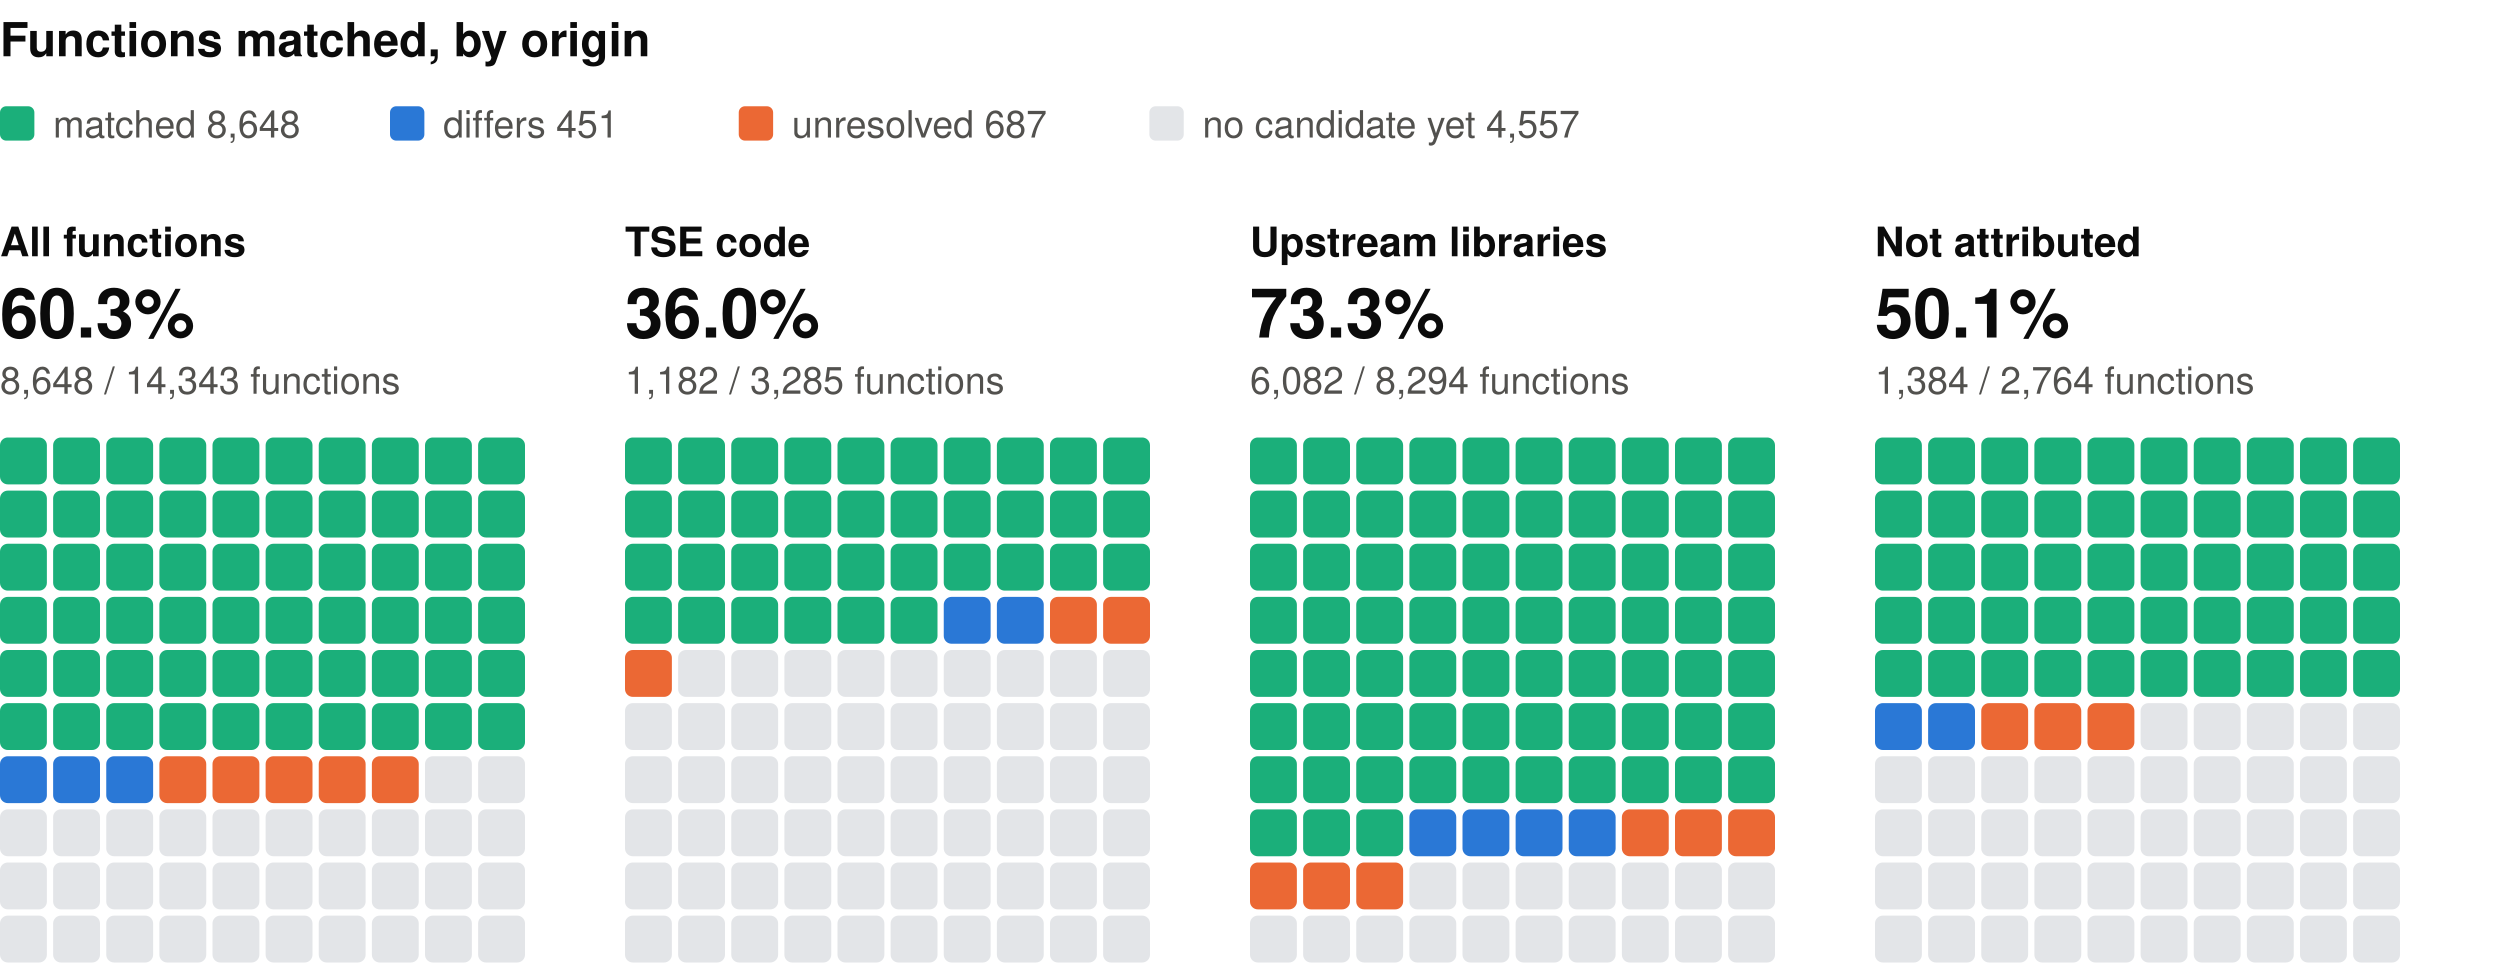
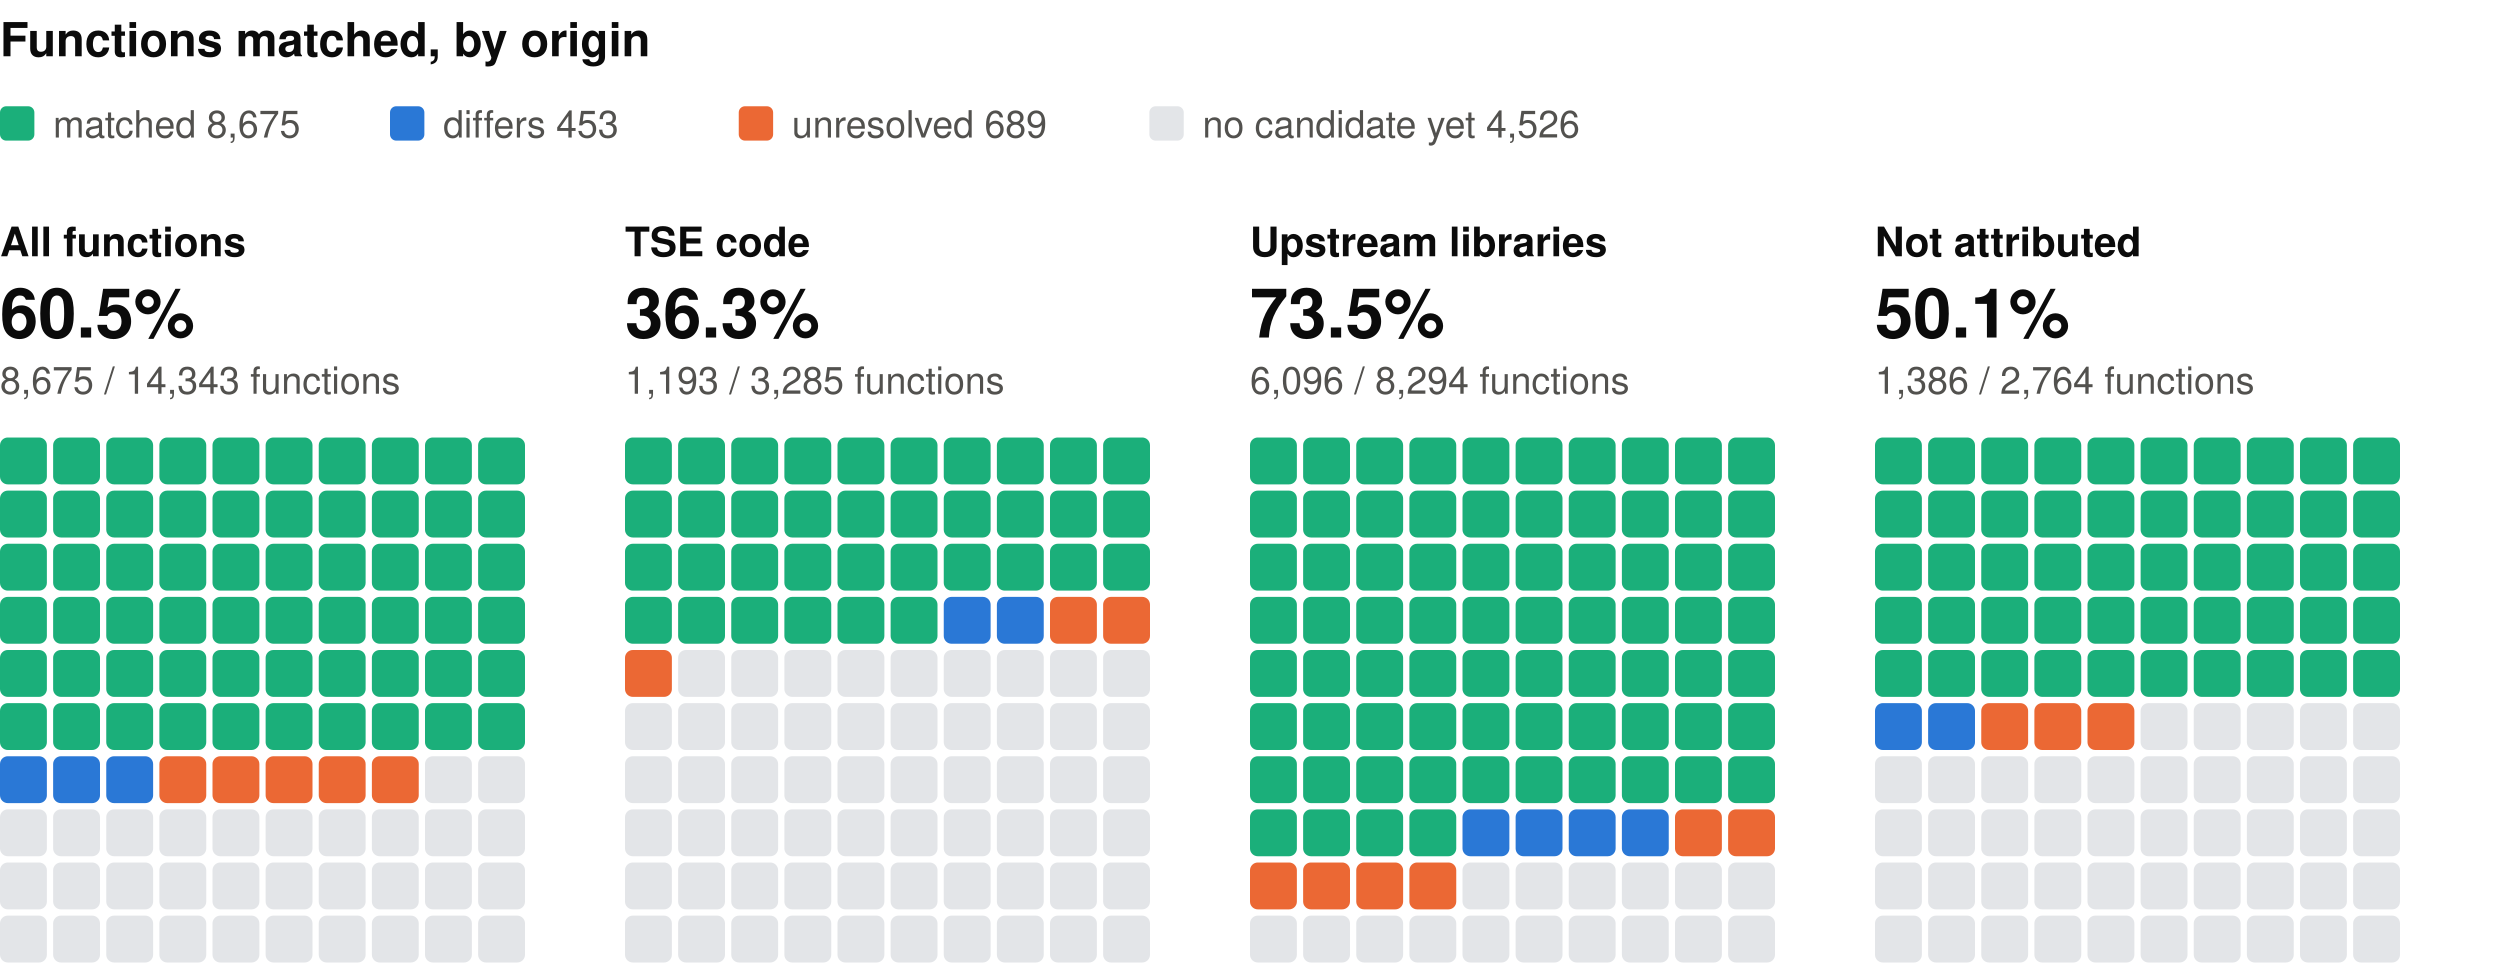
<svg xmlns="http://www.w3.org/2000/svg" width="800" height="310" viewBox="0 0 800 310" role="img" aria-label="Functions matched, by origin: one square per percent, coloured by verdict" font-family="system-ui, -apple-system, 'Segoe UI', Helvetica, Arial, sans-serif">
  <text x="0" y="18" font-size="15" fill="#0b0b0b" font-weight="600">Functions matched, by origin</text>
  <rect x="0" y="34" width="11" height="11" rx="2" fill="#1baf7a" />
-   <text x="17" y="44" font-size="12" fill="#52514e">matched 8,648</text>
+   <text x="17" y="44" font-size="12" fill="#52514e">matched 8,675</text>
  <rect x="124.8" y="34" width="11" height="11" rx="2" fill="#2a78d6" />
-   <text x="141.8" y="44" font-size="12" fill="#52514e">differs 451</text>
+   <text x="141.8" y="44" font-size="12" fill="#52514e">differs 453</text>
  <rect x="236.4" y="34" width="11" height="11" rx="2" fill="#eb6834" />
-   <text x="253.4" y="44" font-size="12" fill="#52514e">unresolved 687</text>
+   <text x="253.4" y="44" font-size="12" fill="#52514e">unresolved 689</text>
  <rect x="367.8" y="34" width="11" height="11" rx="2" fill="#e3e5e8" />
-   <text x="384.8" y="44" font-size="12" fill="#52514e">no candidate yet 4,557</text>
+   <text x="384.8" y="44" font-size="12" fill="#52514e">no candidate yet 4,526</text>
  <text x="0" y="82" font-size="13" fill="#0b0b0b" font-weight="600">All functions</text>
-   <text x="0" y="108" font-size="22" fill="#0b0b0b" font-weight="600">60.3%</text>
-   <text x="0" y="126" font-size="12" fill="#52514e">8,648 / 14,343 functions</text>
+   <text x="0" y="108" font-size="22" fill="#0b0b0b" font-weight="600">60.5%</text>
+   <text x="0" y="126" font-size="12" fill="#52514e">8,675 / 14,343 functions</text>
  <rect x="0" y="140" width="15" height="15" rx="2.5" fill="#1baf7a" />
  <rect x="17" y="140" width="15" height="15" rx="2.5" fill="#1baf7a" />
  <rect x="34" y="140" width="15" height="15" rx="2.5" fill="#1baf7a" />
  <rect x="51" y="140" width="15" height="15" rx="2.5" fill="#1baf7a" />
  <rect x="68" y="140" width="15" height="15" rx="2.5" fill="#1baf7a" />
  <rect x="85" y="140" width="15" height="15" rx="2.5" fill="#1baf7a" />
  <rect x="102" y="140" width="15" height="15" rx="2.5" fill="#1baf7a" />
  <rect x="119" y="140" width="15" height="15" rx="2.5" fill="#1baf7a" />
  <rect x="136" y="140" width="15" height="15" rx="2.5" fill="#1baf7a" />
  <rect x="153" y="140" width="15" height="15" rx="2.5" fill="#1baf7a" />
  <rect x="0" y="157" width="15" height="15" rx="2.5" fill="#1baf7a" />
  <rect x="17" y="157" width="15" height="15" rx="2.5" fill="#1baf7a" />
  <rect x="34" y="157" width="15" height="15" rx="2.5" fill="#1baf7a" />
  <rect x="51" y="157" width="15" height="15" rx="2.5" fill="#1baf7a" />
  <rect x="68" y="157" width="15" height="15" rx="2.5" fill="#1baf7a" />
  <rect x="85" y="157" width="15" height="15" rx="2.5" fill="#1baf7a" />
  <rect x="102" y="157" width="15" height="15" rx="2.5" fill="#1baf7a" />
  <rect x="119" y="157" width="15" height="15" rx="2.5" fill="#1baf7a" />
  <rect x="136" y="157" width="15" height="15" rx="2.5" fill="#1baf7a" />
  <rect x="153" y="157" width="15" height="15" rx="2.5" fill="#1baf7a" />
  <rect x="0" y="174" width="15" height="15" rx="2.5" fill="#1baf7a" />
  <rect x="17" y="174" width="15" height="15" rx="2.5" fill="#1baf7a" />
  <rect x="34" y="174" width="15" height="15" rx="2.5" fill="#1baf7a" />
  <rect x="51" y="174" width="15" height="15" rx="2.5" fill="#1baf7a" />
  <rect x="68" y="174" width="15" height="15" rx="2.5" fill="#1baf7a" />
  <rect x="85" y="174" width="15" height="15" rx="2.5" fill="#1baf7a" />
  <rect x="102" y="174" width="15" height="15" rx="2.5" fill="#1baf7a" />
  <rect x="119" y="174" width="15" height="15" rx="2.5" fill="#1baf7a" />
  <rect x="136" y="174" width="15" height="15" rx="2.5" fill="#1baf7a" />
  <rect x="153" y="174" width="15" height="15" rx="2.5" fill="#1baf7a" />
  <rect x="0" y="191" width="15" height="15" rx="2.5" fill="#1baf7a" />
  <rect x="17" y="191" width="15" height="15" rx="2.5" fill="#1baf7a" />
  <rect x="34" y="191" width="15" height="15" rx="2.5" fill="#1baf7a" />
  <rect x="51" y="191" width="15" height="15" rx="2.5" fill="#1baf7a" />
  <rect x="68" y="191" width="15" height="15" rx="2.5" fill="#1baf7a" />
  <rect x="85" y="191" width="15" height="15" rx="2.5" fill="#1baf7a" />
  <rect x="102" y="191" width="15" height="15" rx="2.5" fill="#1baf7a" />
  <rect x="119" y="191" width="15" height="15" rx="2.5" fill="#1baf7a" />
  <rect x="136" y="191" width="15" height="15" rx="2.5" fill="#1baf7a" />
  <rect x="153" y="191" width="15" height="15" rx="2.5" fill="#1baf7a" />
  <rect x="0" y="208" width="15" height="15" rx="2.5" fill="#1baf7a" />
  <rect x="17" y="208" width="15" height="15" rx="2.5" fill="#1baf7a" />
  <rect x="34" y="208" width="15" height="15" rx="2.5" fill="#1baf7a" />
  <rect x="51" y="208" width="15" height="15" rx="2.5" fill="#1baf7a" />
  <rect x="68" y="208" width="15" height="15" rx="2.5" fill="#1baf7a" />
  <rect x="85" y="208" width="15" height="15" rx="2.5" fill="#1baf7a" />
  <rect x="102" y="208" width="15" height="15" rx="2.5" fill="#1baf7a" />
  <rect x="119" y="208" width="15" height="15" rx="2.5" fill="#1baf7a" />
  <rect x="136" y="208" width="15" height="15" rx="2.5" fill="#1baf7a" />
  <rect x="153" y="208" width="15" height="15" rx="2.5" fill="#1baf7a" />
  <rect x="0" y="225" width="15" height="15" rx="2.5" fill="#1baf7a" />
  <rect x="17" y="225" width="15" height="15" rx="2.5" fill="#1baf7a" />
  <rect x="34" y="225" width="15" height="15" rx="2.5" fill="#1baf7a" />
  <rect x="51" y="225" width="15" height="15" rx="2.5" fill="#1baf7a" />
  <rect x="68" y="225" width="15" height="15" rx="2.5" fill="#1baf7a" />
  <rect x="85" y="225" width="15" height="15" rx="2.5" fill="#1baf7a" />
  <rect x="102" y="225" width="15" height="15" rx="2.5" fill="#1baf7a" />
  <rect x="119" y="225" width="15" height="15" rx="2.5" fill="#1baf7a" />
  <rect x="136" y="225" width="15" height="15" rx="2.5" fill="#1baf7a" />
  <rect x="153" y="225" width="15" height="15" rx="2.5" fill="#1baf7a" />
  <rect x="0" y="242" width="15" height="15" rx="2.5" fill="#2a78d6" />
  <rect x="17" y="242" width="15" height="15" rx="2.5" fill="#2a78d6" />
  <rect x="34" y="242" width="15" height="15" rx="2.5" fill="#2a78d6" />
  <rect x="51" y="242" width="15" height="15" rx="2.5" fill="#eb6834" />
  <rect x="68" y="242" width="15" height="15" rx="2.5" fill="#eb6834" />
  <rect x="85" y="242" width="15" height="15" rx="2.5" fill="#eb6834" />
  <rect x="102" y="242" width="15" height="15" rx="2.5" fill="#eb6834" />
  <rect x="119" y="242" width="15" height="15" rx="2.5" fill="#eb6834" />
  <rect x="136" y="242" width="15" height="15" rx="2.5" fill="#e3e5e8" />
  <rect x="153" y="242" width="15" height="15" rx="2.5" fill="#e3e5e8" />
  <rect x="0" y="259" width="15" height="15" rx="2.5" fill="#e3e5e8" />
  <rect x="17" y="259" width="15" height="15" rx="2.5" fill="#e3e5e8" />
  <rect x="34" y="259" width="15" height="15" rx="2.5" fill="#e3e5e8" />
  <rect x="51" y="259" width="15" height="15" rx="2.5" fill="#e3e5e8" />
  <rect x="68" y="259" width="15" height="15" rx="2.5" fill="#e3e5e8" />
  <rect x="85" y="259" width="15" height="15" rx="2.5" fill="#e3e5e8" />
  <rect x="102" y="259" width="15" height="15" rx="2.5" fill="#e3e5e8" />
  <rect x="119" y="259" width="15" height="15" rx="2.5" fill="#e3e5e8" />
  <rect x="136" y="259" width="15" height="15" rx="2.5" fill="#e3e5e8" />
  <rect x="153" y="259" width="15" height="15" rx="2.5" fill="#e3e5e8" />
  <rect x="0" y="276" width="15" height="15" rx="2.5" fill="#e3e5e8" />
  <rect x="17" y="276" width="15" height="15" rx="2.5" fill="#e3e5e8" />
  <rect x="34" y="276" width="15" height="15" rx="2.5" fill="#e3e5e8" />
  <rect x="51" y="276" width="15" height="15" rx="2.5" fill="#e3e5e8" />
  <rect x="68" y="276" width="15" height="15" rx="2.5" fill="#e3e5e8" />
  <rect x="85" y="276" width="15" height="15" rx="2.5" fill="#e3e5e8" />
  <rect x="102" y="276" width="15" height="15" rx="2.5" fill="#e3e5e8" />
  <rect x="119" y="276" width="15" height="15" rx="2.5" fill="#e3e5e8" />
  <rect x="136" y="276" width="15" height="15" rx="2.5" fill="#e3e5e8" />
  <rect x="153" y="276" width="15" height="15" rx="2.5" fill="#e3e5e8" />
  <rect x="0" y="293" width="15" height="15" rx="2.5" fill="#e3e5e8" />
  <rect x="17" y="293" width="15" height="15" rx="2.5" fill="#e3e5e8" />
  <rect x="34" y="293" width="15" height="15" rx="2.5" fill="#e3e5e8" />
  <rect x="51" y="293" width="15" height="15" rx="2.5" fill="#e3e5e8" />
  <rect x="68" y="293" width="15" height="15" rx="2.5" fill="#e3e5e8" />
  <rect x="85" y="293" width="15" height="15" rx="2.5" fill="#e3e5e8" />
  <rect x="102" y="293" width="15" height="15" rx="2.5" fill="#e3e5e8" />
  <rect x="119" y="293" width="15" height="15" rx="2.5" fill="#e3e5e8" />
  <rect x="136" y="293" width="15" height="15" rx="2.5" fill="#e3e5e8" />
  <rect x="153" y="293" width="15" height="15" rx="2.5" fill="#e3e5e8" />
  <text x="200" y="82" font-size="13" fill="#0b0b0b" font-weight="600">TSE code</text>
-   <text x="200" y="108" font-size="22" fill="#0b0b0b" font-weight="600">36.0%</text>
-   <text x="200" y="126" font-size="12" fill="#52514e">1,182 / 3,285 functions</text>
+   <text x="200" y="108" font-size="22" fill="#0b0b0b" font-weight="600">36.3%</text>
+   <text x="200" y="126" font-size="12" fill="#52514e">1,193 / 3,285 functions</text>
  <rect x="200" y="140" width="15" height="15" rx="2.5" fill="#1baf7a" />
  <rect x="217" y="140" width="15" height="15" rx="2.5" fill="#1baf7a" />
  <rect x="234" y="140" width="15" height="15" rx="2.5" fill="#1baf7a" />
  <rect x="251" y="140" width="15" height="15" rx="2.5" fill="#1baf7a" />
  <rect x="268" y="140" width="15" height="15" rx="2.5" fill="#1baf7a" />
  <rect x="285" y="140" width="15" height="15" rx="2.5" fill="#1baf7a" />
  <rect x="302" y="140" width="15" height="15" rx="2.5" fill="#1baf7a" />
  <rect x="319" y="140" width="15" height="15" rx="2.5" fill="#1baf7a" />
  <rect x="336" y="140" width="15" height="15" rx="2.5" fill="#1baf7a" />
  <rect x="353" y="140" width="15" height="15" rx="2.5" fill="#1baf7a" />
  <rect x="200" y="157" width="15" height="15" rx="2.5" fill="#1baf7a" />
  <rect x="217" y="157" width="15" height="15" rx="2.5" fill="#1baf7a" />
  <rect x="234" y="157" width="15" height="15" rx="2.5" fill="#1baf7a" />
  <rect x="251" y="157" width="15" height="15" rx="2.5" fill="#1baf7a" />
  <rect x="268" y="157" width="15" height="15" rx="2.5" fill="#1baf7a" />
  <rect x="285" y="157" width="15" height="15" rx="2.5" fill="#1baf7a" />
  <rect x="302" y="157" width="15" height="15" rx="2.5" fill="#1baf7a" />
  <rect x="319" y="157" width="15" height="15" rx="2.5" fill="#1baf7a" />
  <rect x="336" y="157" width="15" height="15" rx="2.5" fill="#1baf7a" />
  <rect x="353" y="157" width="15" height="15" rx="2.5" fill="#1baf7a" />
  <rect x="200" y="174" width="15" height="15" rx="2.5" fill="#1baf7a" />
  <rect x="217" y="174" width="15" height="15" rx="2.5" fill="#1baf7a" />
  <rect x="234" y="174" width="15" height="15" rx="2.5" fill="#1baf7a" />
  <rect x="251" y="174" width="15" height="15" rx="2.5" fill="#1baf7a" />
  <rect x="268" y="174" width="15" height="15" rx="2.5" fill="#1baf7a" />
  <rect x="285" y="174" width="15" height="15" rx="2.5" fill="#1baf7a" />
  <rect x="302" y="174" width="15" height="15" rx="2.5" fill="#1baf7a" />
  <rect x="319" y="174" width="15" height="15" rx="2.5" fill="#1baf7a" />
  <rect x="336" y="174" width="15" height="15" rx="2.5" fill="#1baf7a" />
  <rect x="353" y="174" width="15" height="15" rx="2.5" fill="#1baf7a" />
  <rect x="200" y="191" width="15" height="15" rx="2.5" fill="#1baf7a" />
  <rect x="217" y="191" width="15" height="15" rx="2.5" fill="#1baf7a" />
  <rect x="234" y="191" width="15" height="15" rx="2.5" fill="#1baf7a" />
  <rect x="251" y="191" width="15" height="15" rx="2.5" fill="#1baf7a" />
  <rect x="268" y="191" width="15" height="15" rx="2.5" fill="#1baf7a" />
  <rect x="285" y="191" width="15" height="15" rx="2.5" fill="#1baf7a" />
  <rect x="302" y="191" width="15" height="15" rx="2.5" fill="#2a78d6" />
  <rect x="319" y="191" width="15" height="15" rx="2.5" fill="#2a78d6" />
  <rect x="336" y="191" width="15" height="15" rx="2.5" fill="#eb6834" />
  <rect x="353" y="191" width="15" height="15" rx="2.5" fill="#eb6834" />
  <rect x="200" y="208" width="15" height="15" rx="2.5" fill="#eb6834" />
  <rect x="217" y="208" width="15" height="15" rx="2.5" fill="#e3e5e8" />
  <rect x="234" y="208" width="15" height="15" rx="2.5" fill="#e3e5e8" />
  <rect x="251" y="208" width="15" height="15" rx="2.5" fill="#e3e5e8" />
  <rect x="268" y="208" width="15" height="15" rx="2.5" fill="#e3e5e8" />
  <rect x="285" y="208" width="15" height="15" rx="2.5" fill="#e3e5e8" />
  <rect x="302" y="208" width="15" height="15" rx="2.5" fill="#e3e5e8" />
  <rect x="319" y="208" width="15" height="15" rx="2.5" fill="#e3e5e8" />
  <rect x="336" y="208" width="15" height="15" rx="2.5" fill="#e3e5e8" />
  <rect x="353" y="208" width="15" height="15" rx="2.5" fill="#e3e5e8" />
  <rect x="200" y="225" width="15" height="15" rx="2.5" fill="#e3e5e8" />
  <rect x="217" y="225" width="15" height="15" rx="2.5" fill="#e3e5e8" />
  <rect x="234" y="225" width="15" height="15" rx="2.5" fill="#e3e5e8" />
  <rect x="251" y="225" width="15" height="15" rx="2.5" fill="#e3e5e8" />
  <rect x="268" y="225" width="15" height="15" rx="2.5" fill="#e3e5e8" />
  <rect x="285" y="225" width="15" height="15" rx="2.5" fill="#e3e5e8" />
  <rect x="302" y="225" width="15" height="15" rx="2.5" fill="#e3e5e8" />
  <rect x="319" y="225" width="15" height="15" rx="2.5" fill="#e3e5e8" />
  <rect x="336" y="225" width="15" height="15" rx="2.5" fill="#e3e5e8" />
  <rect x="353" y="225" width="15" height="15" rx="2.5" fill="#e3e5e8" />
  <rect x="200" y="242" width="15" height="15" rx="2.5" fill="#e3e5e8" />
  <rect x="217" y="242" width="15" height="15" rx="2.5" fill="#e3e5e8" />
  <rect x="234" y="242" width="15" height="15" rx="2.5" fill="#e3e5e8" />
  <rect x="251" y="242" width="15" height="15" rx="2.5" fill="#e3e5e8" />
  <rect x="268" y="242" width="15" height="15" rx="2.5" fill="#e3e5e8" />
  <rect x="285" y="242" width="15" height="15" rx="2.5" fill="#e3e5e8" />
  <rect x="302" y="242" width="15" height="15" rx="2.5" fill="#e3e5e8" />
  <rect x="319" y="242" width="15" height="15" rx="2.5" fill="#e3e5e8" />
  <rect x="336" y="242" width="15" height="15" rx="2.5" fill="#e3e5e8" />
  <rect x="353" y="242" width="15" height="15" rx="2.5" fill="#e3e5e8" />
  <rect x="200" y="259" width="15" height="15" rx="2.5" fill="#e3e5e8" />
  <rect x="217" y="259" width="15" height="15" rx="2.5" fill="#e3e5e8" />
  <rect x="234" y="259" width="15" height="15" rx="2.5" fill="#e3e5e8" />
  <rect x="251" y="259" width="15" height="15" rx="2.5" fill="#e3e5e8" />
  <rect x="268" y="259" width="15" height="15" rx="2.5" fill="#e3e5e8" />
  <rect x="285" y="259" width="15" height="15" rx="2.5" fill="#e3e5e8" />
  <rect x="302" y="259" width="15" height="15" rx="2.5" fill="#e3e5e8" />
  <rect x="319" y="259" width="15" height="15" rx="2.5" fill="#e3e5e8" />
  <rect x="336" y="259" width="15" height="15" rx="2.5" fill="#e3e5e8" />
  <rect x="353" y="259" width="15" height="15" rx="2.5" fill="#e3e5e8" />
  <rect x="200" y="276" width="15" height="15" rx="2.5" fill="#e3e5e8" />
  <rect x="217" y="276" width="15" height="15" rx="2.5" fill="#e3e5e8" />
  <rect x="234" y="276" width="15" height="15" rx="2.5" fill="#e3e5e8" />
  <rect x="251" y="276" width="15" height="15" rx="2.5" fill="#e3e5e8" />
  <rect x="268" y="276" width="15" height="15" rx="2.5" fill="#e3e5e8" />
  <rect x="285" y="276" width="15" height="15" rx="2.5" fill="#e3e5e8" />
  <rect x="302" y="276" width="15" height="15" rx="2.5" fill="#e3e5e8" />
  <rect x="319" y="276" width="15" height="15" rx="2.5" fill="#e3e5e8" />
  <rect x="336" y="276" width="15" height="15" rx="2.5" fill="#e3e5e8" />
  <rect x="353" y="276" width="15" height="15" rx="2.5" fill="#e3e5e8" />
  <rect x="200" y="293" width="15" height="15" rx="2.5" fill="#e3e5e8" />
  <rect x="217" y="293" width="15" height="15" rx="2.5" fill="#e3e5e8" />
  <rect x="234" y="293" width="15" height="15" rx="2.5" fill="#e3e5e8" />
  <rect x="251" y="293" width="15" height="15" rx="2.5" fill="#e3e5e8" />
  <rect x="268" y="293" width="15" height="15" rx="2.5" fill="#e3e5e8" />
  <rect x="285" y="293" width="15" height="15" rx="2.5" fill="#e3e5e8" />
  <rect x="302" y="293" width="15" height="15" rx="2.5" fill="#e3e5e8" />
  <rect x="319" y="293" width="15" height="15" rx="2.5" fill="#e3e5e8" />
  <rect x="336" y="293" width="15" height="15" rx="2.5" fill="#e3e5e8" />
  <rect x="353" y="293" width="15" height="15" rx="2.5" fill="#e3e5e8" />
  <text x="400" y="82" font-size="13" fill="#0b0b0b" font-weight="600">Upstream libraries</text>
-   <text x="400" y="108" font-size="22" fill="#0b0b0b" font-weight="600">73.3%</text>
-   <text x="400" y="126" font-size="12" fill="#52514e">6,082 / 8,294 functions</text>
+   <text x="400" y="108" font-size="22" fill="#0b0b0b" font-weight="600">73.5%</text>
+   <text x="400" y="126" font-size="12" fill="#52514e">6,096 / 8,294 functions</text>
  <rect x="400" y="140" width="15" height="15" rx="2.5" fill="#1baf7a" />
  <rect x="417" y="140" width="15" height="15" rx="2.5" fill="#1baf7a" />
  <rect x="434" y="140" width="15" height="15" rx="2.5" fill="#1baf7a" />
  <rect x="451" y="140" width="15" height="15" rx="2.5" fill="#1baf7a" />
  <rect x="468" y="140" width="15" height="15" rx="2.5" fill="#1baf7a" />
  <rect x="485" y="140" width="15" height="15" rx="2.5" fill="#1baf7a" />
  <rect x="502" y="140" width="15" height="15" rx="2.5" fill="#1baf7a" />
  <rect x="519" y="140" width="15" height="15" rx="2.5" fill="#1baf7a" />
  <rect x="536" y="140" width="15" height="15" rx="2.5" fill="#1baf7a" />
  <rect x="553" y="140" width="15" height="15" rx="2.5" fill="#1baf7a" />
  <rect x="400" y="157" width="15" height="15" rx="2.5" fill="#1baf7a" />
  <rect x="417" y="157" width="15" height="15" rx="2.5" fill="#1baf7a" />
  <rect x="434" y="157" width="15" height="15" rx="2.5" fill="#1baf7a" />
  <rect x="451" y="157" width="15" height="15" rx="2.5" fill="#1baf7a" />
  <rect x="468" y="157" width="15" height="15" rx="2.5" fill="#1baf7a" />
  <rect x="485" y="157" width="15" height="15" rx="2.5" fill="#1baf7a" />
  <rect x="502" y="157" width="15" height="15" rx="2.5" fill="#1baf7a" />
  <rect x="519" y="157" width="15" height="15" rx="2.5" fill="#1baf7a" />
  <rect x="536" y="157" width="15" height="15" rx="2.5" fill="#1baf7a" />
  <rect x="553" y="157" width="15" height="15" rx="2.5" fill="#1baf7a" />
  <rect x="400" y="174" width="15" height="15" rx="2.5" fill="#1baf7a" />
  <rect x="417" y="174" width="15" height="15" rx="2.5" fill="#1baf7a" />
  <rect x="434" y="174" width="15" height="15" rx="2.5" fill="#1baf7a" />
  <rect x="451" y="174" width="15" height="15" rx="2.5" fill="#1baf7a" />
  <rect x="468" y="174" width="15" height="15" rx="2.5" fill="#1baf7a" />
  <rect x="485" y="174" width="15" height="15" rx="2.5" fill="#1baf7a" />
  <rect x="502" y="174" width="15" height="15" rx="2.5" fill="#1baf7a" />
  <rect x="519" y="174" width="15" height="15" rx="2.5" fill="#1baf7a" />
  <rect x="536" y="174" width="15" height="15" rx="2.5" fill="#1baf7a" />
  <rect x="553" y="174" width="15" height="15" rx="2.5" fill="#1baf7a" />
  <rect x="400" y="191" width="15" height="15" rx="2.5" fill="#1baf7a" />
  <rect x="417" y="191" width="15" height="15" rx="2.5" fill="#1baf7a" />
  <rect x="434" y="191" width="15" height="15" rx="2.5" fill="#1baf7a" />
  <rect x="451" y="191" width="15" height="15" rx="2.5" fill="#1baf7a" />
  <rect x="468" y="191" width="15" height="15" rx="2.5" fill="#1baf7a" />
  <rect x="485" y="191" width="15" height="15" rx="2.5" fill="#1baf7a" />
  <rect x="502" y="191" width="15" height="15" rx="2.5" fill="#1baf7a" />
  <rect x="519" y="191" width="15" height="15" rx="2.5" fill="#1baf7a" />
  <rect x="536" y="191" width="15" height="15" rx="2.5" fill="#1baf7a" />
  <rect x="553" y="191" width="15" height="15" rx="2.5" fill="#1baf7a" />
  <rect x="400" y="208" width="15" height="15" rx="2.5" fill="#1baf7a" />
  <rect x="417" y="208" width="15" height="15" rx="2.5" fill="#1baf7a" />
  <rect x="434" y="208" width="15" height="15" rx="2.5" fill="#1baf7a" />
  <rect x="451" y="208" width="15" height="15" rx="2.5" fill="#1baf7a" />
  <rect x="468" y="208" width="15" height="15" rx="2.5" fill="#1baf7a" />
  <rect x="485" y="208" width="15" height="15" rx="2.5" fill="#1baf7a" />
  <rect x="502" y="208" width="15" height="15" rx="2.5" fill="#1baf7a" />
  <rect x="519" y="208" width="15" height="15" rx="2.5" fill="#1baf7a" />
  <rect x="536" y="208" width="15" height="15" rx="2.5" fill="#1baf7a" />
  <rect x="553" y="208" width="15" height="15" rx="2.5" fill="#1baf7a" />
  <rect x="400" y="225" width="15" height="15" rx="2.5" fill="#1baf7a" />
  <rect x="417" y="225" width="15" height="15" rx="2.5" fill="#1baf7a" />
  <rect x="434" y="225" width="15" height="15" rx="2.5" fill="#1baf7a" />
  <rect x="451" y="225" width="15" height="15" rx="2.5" fill="#1baf7a" />
  <rect x="468" y="225" width="15" height="15" rx="2.5" fill="#1baf7a" />
  <rect x="485" y="225" width="15" height="15" rx="2.5" fill="#1baf7a" />
  <rect x="502" y="225" width="15" height="15" rx="2.5" fill="#1baf7a" />
  <rect x="519" y="225" width="15" height="15" rx="2.5" fill="#1baf7a" />
  <rect x="536" y="225" width="15" height="15" rx="2.5" fill="#1baf7a" />
  <rect x="553" y="225" width="15" height="15" rx="2.5" fill="#1baf7a" />
  <rect x="400" y="242" width="15" height="15" rx="2.5" fill="#1baf7a" />
  <rect x="417" y="242" width="15" height="15" rx="2.5" fill="#1baf7a" />
  <rect x="434" y="242" width="15" height="15" rx="2.5" fill="#1baf7a" />
  <rect x="451" y="242" width="15" height="15" rx="2.5" fill="#1baf7a" />
  <rect x="468" y="242" width="15" height="15" rx="2.5" fill="#1baf7a" />
  <rect x="485" y="242" width="15" height="15" rx="2.5" fill="#1baf7a" />
  <rect x="502" y="242" width="15" height="15" rx="2.5" fill="#1baf7a" />
  <rect x="519" y="242" width="15" height="15" rx="2.5" fill="#1baf7a" />
  <rect x="536" y="242" width="15" height="15" rx="2.5" fill="#1baf7a" />
  <rect x="553" y="242" width="15" height="15" rx="2.5" fill="#1baf7a" />
  <rect x="400" y="259" width="15" height="15" rx="2.5" fill="#1baf7a" />
  <rect x="417" y="259" width="15" height="15" rx="2.5" fill="#1baf7a" />
  <rect x="434" y="259" width="15" height="15" rx="2.5" fill="#1baf7a" />
-   <rect x="451" y="259" width="15" height="15" rx="2.5" fill="#2a78d6" />
+   <rect x="451" y="259" width="15" height="15" rx="2.5" fill="#1baf7a" />
  <rect x="468" y="259" width="15" height="15" rx="2.5" fill="#2a78d6" />
  <rect x="485" y="259" width="15" height="15" rx="2.5" fill="#2a78d6" />
  <rect x="502" y="259" width="15" height="15" rx="2.5" fill="#2a78d6" />
-   <rect x="519" y="259" width="15" height="15" rx="2.5" fill="#eb6834" />
+   <rect x="519" y="259" width="15" height="15" rx="2.5" fill="#2a78d6" />
  <rect x="536" y="259" width="15" height="15" rx="2.5" fill="#eb6834" />
  <rect x="553" y="259" width="15" height="15" rx="2.5" fill="#eb6834" />
  <rect x="400" y="276" width="15" height="15" rx="2.5" fill="#eb6834" />
  <rect x="417" y="276" width="15" height="15" rx="2.5" fill="#eb6834" />
  <rect x="434" y="276" width="15" height="15" rx="2.5" fill="#eb6834" />
-   <rect x="451" y="276" width="15" height="15" rx="2.5" fill="#e3e5e8" />
+   <rect x="451" y="276" width="15" height="15" rx="2.5" fill="#eb6834" />
  <rect x="468" y="276" width="15" height="15" rx="2.5" fill="#e3e5e8" />
  <rect x="485" y="276" width="15" height="15" rx="2.5" fill="#e3e5e8" />
  <rect x="502" y="276" width="15" height="15" rx="2.5" fill="#e3e5e8" />
  <rect x="519" y="276" width="15" height="15" rx="2.5" fill="#e3e5e8" />
  <rect x="536" y="276" width="15" height="15" rx="2.5" fill="#e3e5e8" />
  <rect x="553" y="276" width="15" height="15" rx="2.5" fill="#e3e5e8" />
  <rect x="400" y="293" width="15" height="15" rx="2.5" fill="#e3e5e8" />
  <rect x="417" y="293" width="15" height="15" rx="2.5" fill="#e3e5e8" />
  <rect x="434" y="293" width="15" height="15" rx="2.5" fill="#e3e5e8" />
  <rect x="451" y="293" width="15" height="15" rx="2.5" fill="#e3e5e8" />
  <rect x="468" y="293" width="15" height="15" rx="2.5" fill="#e3e5e8" />
  <rect x="485" y="293" width="15" height="15" rx="2.5" fill="#e3e5e8" />
  <rect x="502" y="293" width="15" height="15" rx="2.5" fill="#e3e5e8" />
  <rect x="519" y="293" width="15" height="15" rx="2.5" fill="#e3e5e8" />
  <rect x="536" y="293" width="15" height="15" rx="2.5" fill="#e3e5e8" />
  <rect x="553" y="293" width="15" height="15" rx="2.5" fill="#e3e5e8" />
  <text x="600" y="82" font-size="13" fill="#0b0b0b" font-weight="600">Not attributed</text>
  <text x="600" y="108" font-size="22" fill="#0b0b0b" font-weight="600">50.1%</text>
-   <text x="600" y="126" font-size="12" fill="#52514e">1,384 / 2,764 functions</text>
+   <text x="600" y="126" font-size="12" fill="#52514e">1,386 / 2,764 functions</text>
  <rect x="600" y="140" width="15" height="15" rx="2.5" fill="#1baf7a" />
  <rect x="617" y="140" width="15" height="15" rx="2.5" fill="#1baf7a" />
  <rect x="634" y="140" width="15" height="15" rx="2.5" fill="#1baf7a" />
  <rect x="651" y="140" width="15" height="15" rx="2.5" fill="#1baf7a" />
  <rect x="668" y="140" width="15" height="15" rx="2.5" fill="#1baf7a" />
  <rect x="685" y="140" width="15" height="15" rx="2.5" fill="#1baf7a" />
  <rect x="702" y="140" width="15" height="15" rx="2.5" fill="#1baf7a" />
  <rect x="719" y="140" width="15" height="15" rx="2.5" fill="#1baf7a" />
  <rect x="736" y="140" width="15" height="15" rx="2.5" fill="#1baf7a" />
  <rect x="753" y="140" width="15" height="15" rx="2.5" fill="#1baf7a" />
  <rect x="600" y="157" width="15" height="15" rx="2.5" fill="#1baf7a" />
  <rect x="617" y="157" width="15" height="15" rx="2.5" fill="#1baf7a" />
  <rect x="634" y="157" width="15" height="15" rx="2.5" fill="#1baf7a" />
  <rect x="651" y="157" width="15" height="15" rx="2.5" fill="#1baf7a" />
  <rect x="668" y="157" width="15" height="15" rx="2.5" fill="#1baf7a" />
  <rect x="685" y="157" width="15" height="15" rx="2.5" fill="#1baf7a" />
  <rect x="702" y="157" width="15" height="15" rx="2.5" fill="#1baf7a" />
  <rect x="719" y="157" width="15" height="15" rx="2.5" fill="#1baf7a" />
  <rect x="736" y="157" width="15" height="15" rx="2.5" fill="#1baf7a" />
  <rect x="753" y="157" width="15" height="15" rx="2.5" fill="#1baf7a" />
  <rect x="600" y="174" width="15" height="15" rx="2.5" fill="#1baf7a" />
  <rect x="617" y="174" width="15" height="15" rx="2.5" fill="#1baf7a" />
  <rect x="634" y="174" width="15" height="15" rx="2.5" fill="#1baf7a" />
  <rect x="651" y="174" width="15" height="15" rx="2.5" fill="#1baf7a" />
  <rect x="668" y="174" width="15" height="15" rx="2.5" fill="#1baf7a" />
  <rect x="685" y="174" width="15" height="15" rx="2.5" fill="#1baf7a" />
  <rect x="702" y="174" width="15" height="15" rx="2.5" fill="#1baf7a" />
  <rect x="719" y="174" width="15" height="15" rx="2.5" fill="#1baf7a" />
  <rect x="736" y="174" width="15" height="15" rx="2.5" fill="#1baf7a" />
  <rect x="753" y="174" width="15" height="15" rx="2.5" fill="#1baf7a" />
  <rect x="600" y="191" width="15" height="15" rx="2.5" fill="#1baf7a" />
  <rect x="617" y="191" width="15" height="15" rx="2.5" fill="#1baf7a" />
  <rect x="634" y="191" width="15" height="15" rx="2.5" fill="#1baf7a" />
  <rect x="651" y="191" width="15" height="15" rx="2.5" fill="#1baf7a" />
  <rect x="668" y="191" width="15" height="15" rx="2.5" fill="#1baf7a" />
  <rect x="685" y="191" width="15" height="15" rx="2.5" fill="#1baf7a" />
  <rect x="702" y="191" width="15" height="15" rx="2.5" fill="#1baf7a" />
  <rect x="719" y="191" width="15" height="15" rx="2.5" fill="#1baf7a" />
  <rect x="736" y="191" width="15" height="15" rx="2.5" fill="#1baf7a" />
  <rect x="753" y="191" width="15" height="15" rx="2.5" fill="#1baf7a" />
  <rect x="600" y="208" width="15" height="15" rx="2.5" fill="#1baf7a" />
  <rect x="617" y="208" width="15" height="15" rx="2.5" fill="#1baf7a" />
  <rect x="634" y="208" width="15" height="15" rx="2.5" fill="#1baf7a" />
  <rect x="651" y="208" width="15" height="15" rx="2.5" fill="#1baf7a" />
  <rect x="668" y="208" width="15" height="15" rx="2.5" fill="#1baf7a" />
  <rect x="685" y="208" width="15" height="15" rx="2.5" fill="#1baf7a" />
  <rect x="702" y="208" width="15" height="15" rx="2.5" fill="#1baf7a" />
  <rect x="719" y="208" width="15" height="15" rx="2.5" fill="#1baf7a" />
  <rect x="736" y="208" width="15" height="15" rx="2.5" fill="#1baf7a" />
  <rect x="753" y="208" width="15" height="15" rx="2.5" fill="#1baf7a" />
  <rect x="600" y="225" width="15" height="15" rx="2.5" fill="#2a78d6" />
  <rect x="617" y="225" width="15" height="15" rx="2.5" fill="#2a78d6" />
  <rect x="634" y="225" width="15" height="15" rx="2.5" fill="#eb6834" />
  <rect x="651" y="225" width="15" height="15" rx="2.5" fill="#eb6834" />
  <rect x="668" y="225" width="15" height="15" rx="2.5" fill="#eb6834" />
  <rect x="685" y="225" width="15" height="15" rx="2.5" fill="#e3e5e8" />
  <rect x="702" y="225" width="15" height="15" rx="2.5" fill="#e3e5e8" />
  <rect x="719" y="225" width="15" height="15" rx="2.5" fill="#e3e5e8" />
  <rect x="736" y="225" width="15" height="15" rx="2.5" fill="#e3e5e8" />
  <rect x="753" y="225" width="15" height="15" rx="2.5" fill="#e3e5e8" />
  <rect x="600" y="242" width="15" height="15" rx="2.5" fill="#e3e5e8" />
  <rect x="617" y="242" width="15" height="15" rx="2.5" fill="#e3e5e8" />
  <rect x="634" y="242" width="15" height="15" rx="2.5" fill="#e3e5e8" />
  <rect x="651" y="242" width="15" height="15" rx="2.5" fill="#e3e5e8" />
  <rect x="668" y="242" width="15" height="15" rx="2.5" fill="#e3e5e8" />
  <rect x="685" y="242" width="15" height="15" rx="2.5" fill="#e3e5e8" />
  <rect x="702" y="242" width="15" height="15" rx="2.5" fill="#e3e5e8" />
  <rect x="719" y="242" width="15" height="15" rx="2.5" fill="#e3e5e8" />
  <rect x="736" y="242" width="15" height="15" rx="2.5" fill="#e3e5e8" />
  <rect x="753" y="242" width="15" height="15" rx="2.5" fill="#e3e5e8" />
  <rect x="600" y="259" width="15" height="15" rx="2.5" fill="#e3e5e8" />
  <rect x="617" y="259" width="15" height="15" rx="2.5" fill="#e3e5e8" />
  <rect x="634" y="259" width="15" height="15" rx="2.5" fill="#e3e5e8" />
  <rect x="651" y="259" width="15" height="15" rx="2.5" fill="#e3e5e8" />
  <rect x="668" y="259" width="15" height="15" rx="2.5" fill="#e3e5e8" />
  <rect x="685" y="259" width="15" height="15" rx="2.5" fill="#e3e5e8" />
  <rect x="702" y="259" width="15" height="15" rx="2.5" fill="#e3e5e8" />
  <rect x="719" y="259" width="15" height="15" rx="2.5" fill="#e3e5e8" />
  <rect x="736" y="259" width="15" height="15" rx="2.5" fill="#e3e5e8" />
  <rect x="753" y="259" width="15" height="15" rx="2.5" fill="#e3e5e8" />
  <rect x="600" y="276" width="15" height="15" rx="2.5" fill="#e3e5e8" />
  <rect x="617" y="276" width="15" height="15" rx="2.5" fill="#e3e5e8" />
  <rect x="634" y="276" width="15" height="15" rx="2.5" fill="#e3e5e8" />
  <rect x="651" y="276" width="15" height="15" rx="2.5" fill="#e3e5e8" />
  <rect x="668" y="276" width="15" height="15" rx="2.5" fill="#e3e5e8" />
  <rect x="685" y="276" width="15" height="15" rx="2.5" fill="#e3e5e8" />
  <rect x="702" y="276" width="15" height="15" rx="2.5" fill="#e3e5e8" />
  <rect x="719" y="276" width="15" height="15" rx="2.5" fill="#e3e5e8" />
  <rect x="736" y="276" width="15" height="15" rx="2.5" fill="#e3e5e8" />
  <rect x="753" y="276" width="15" height="15" rx="2.5" fill="#e3e5e8" />
  <rect x="600" y="293" width="15" height="15" rx="2.5" fill="#e3e5e8" />
  <rect x="617" y="293" width="15" height="15" rx="2.5" fill="#e3e5e8" />
  <rect x="634" y="293" width="15" height="15" rx="2.5" fill="#e3e5e8" />
  <rect x="651" y="293" width="15" height="15" rx="2.5" fill="#e3e5e8" />
  <rect x="668" y="293" width="15" height="15" rx="2.5" fill="#e3e5e8" />
  <rect x="685" y="293" width="15" height="15" rx="2.5" fill="#e3e5e8" />
  <rect x="702" y="293" width="15" height="15" rx="2.5" fill="#e3e5e8" />
  <rect x="719" y="293" width="15" height="15" rx="2.5" fill="#e3e5e8" />
  <rect x="736" y="293" width="15" height="15" rx="2.5" fill="#e3e5e8" />
  <rect x="753" y="293" width="15" height="15" rx="2.5" fill="#e3e5e8" />
</svg>
